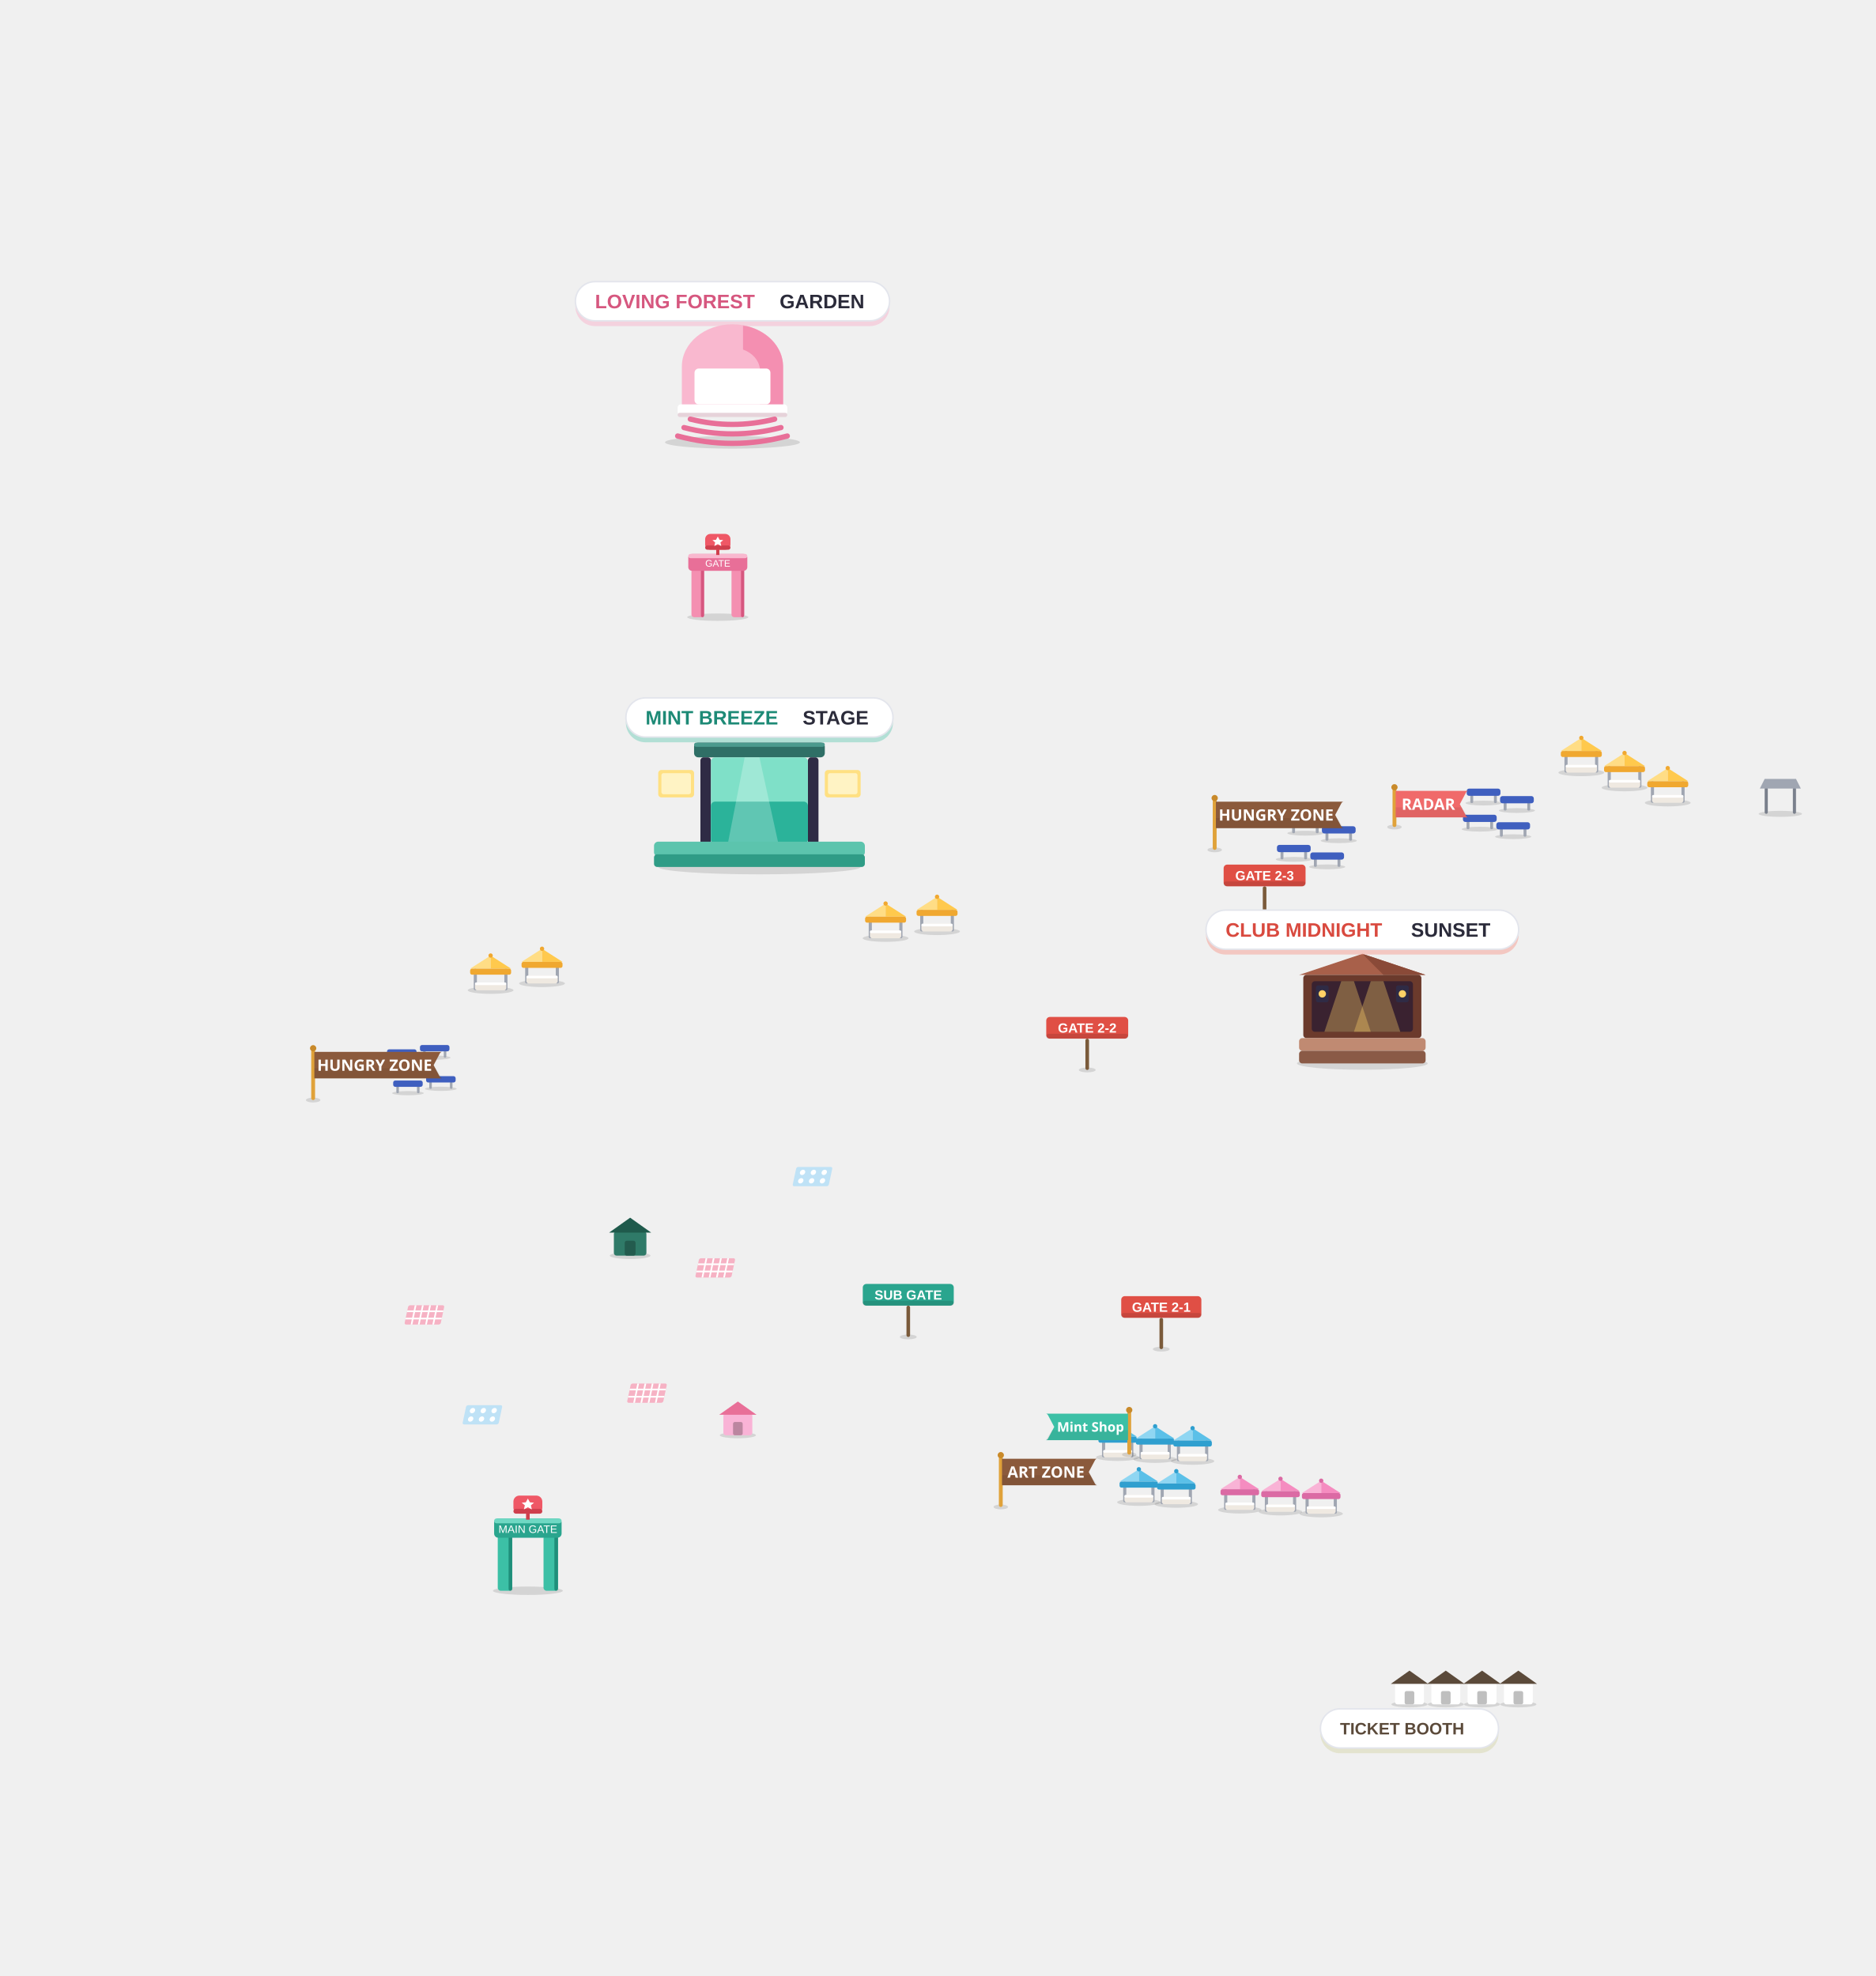
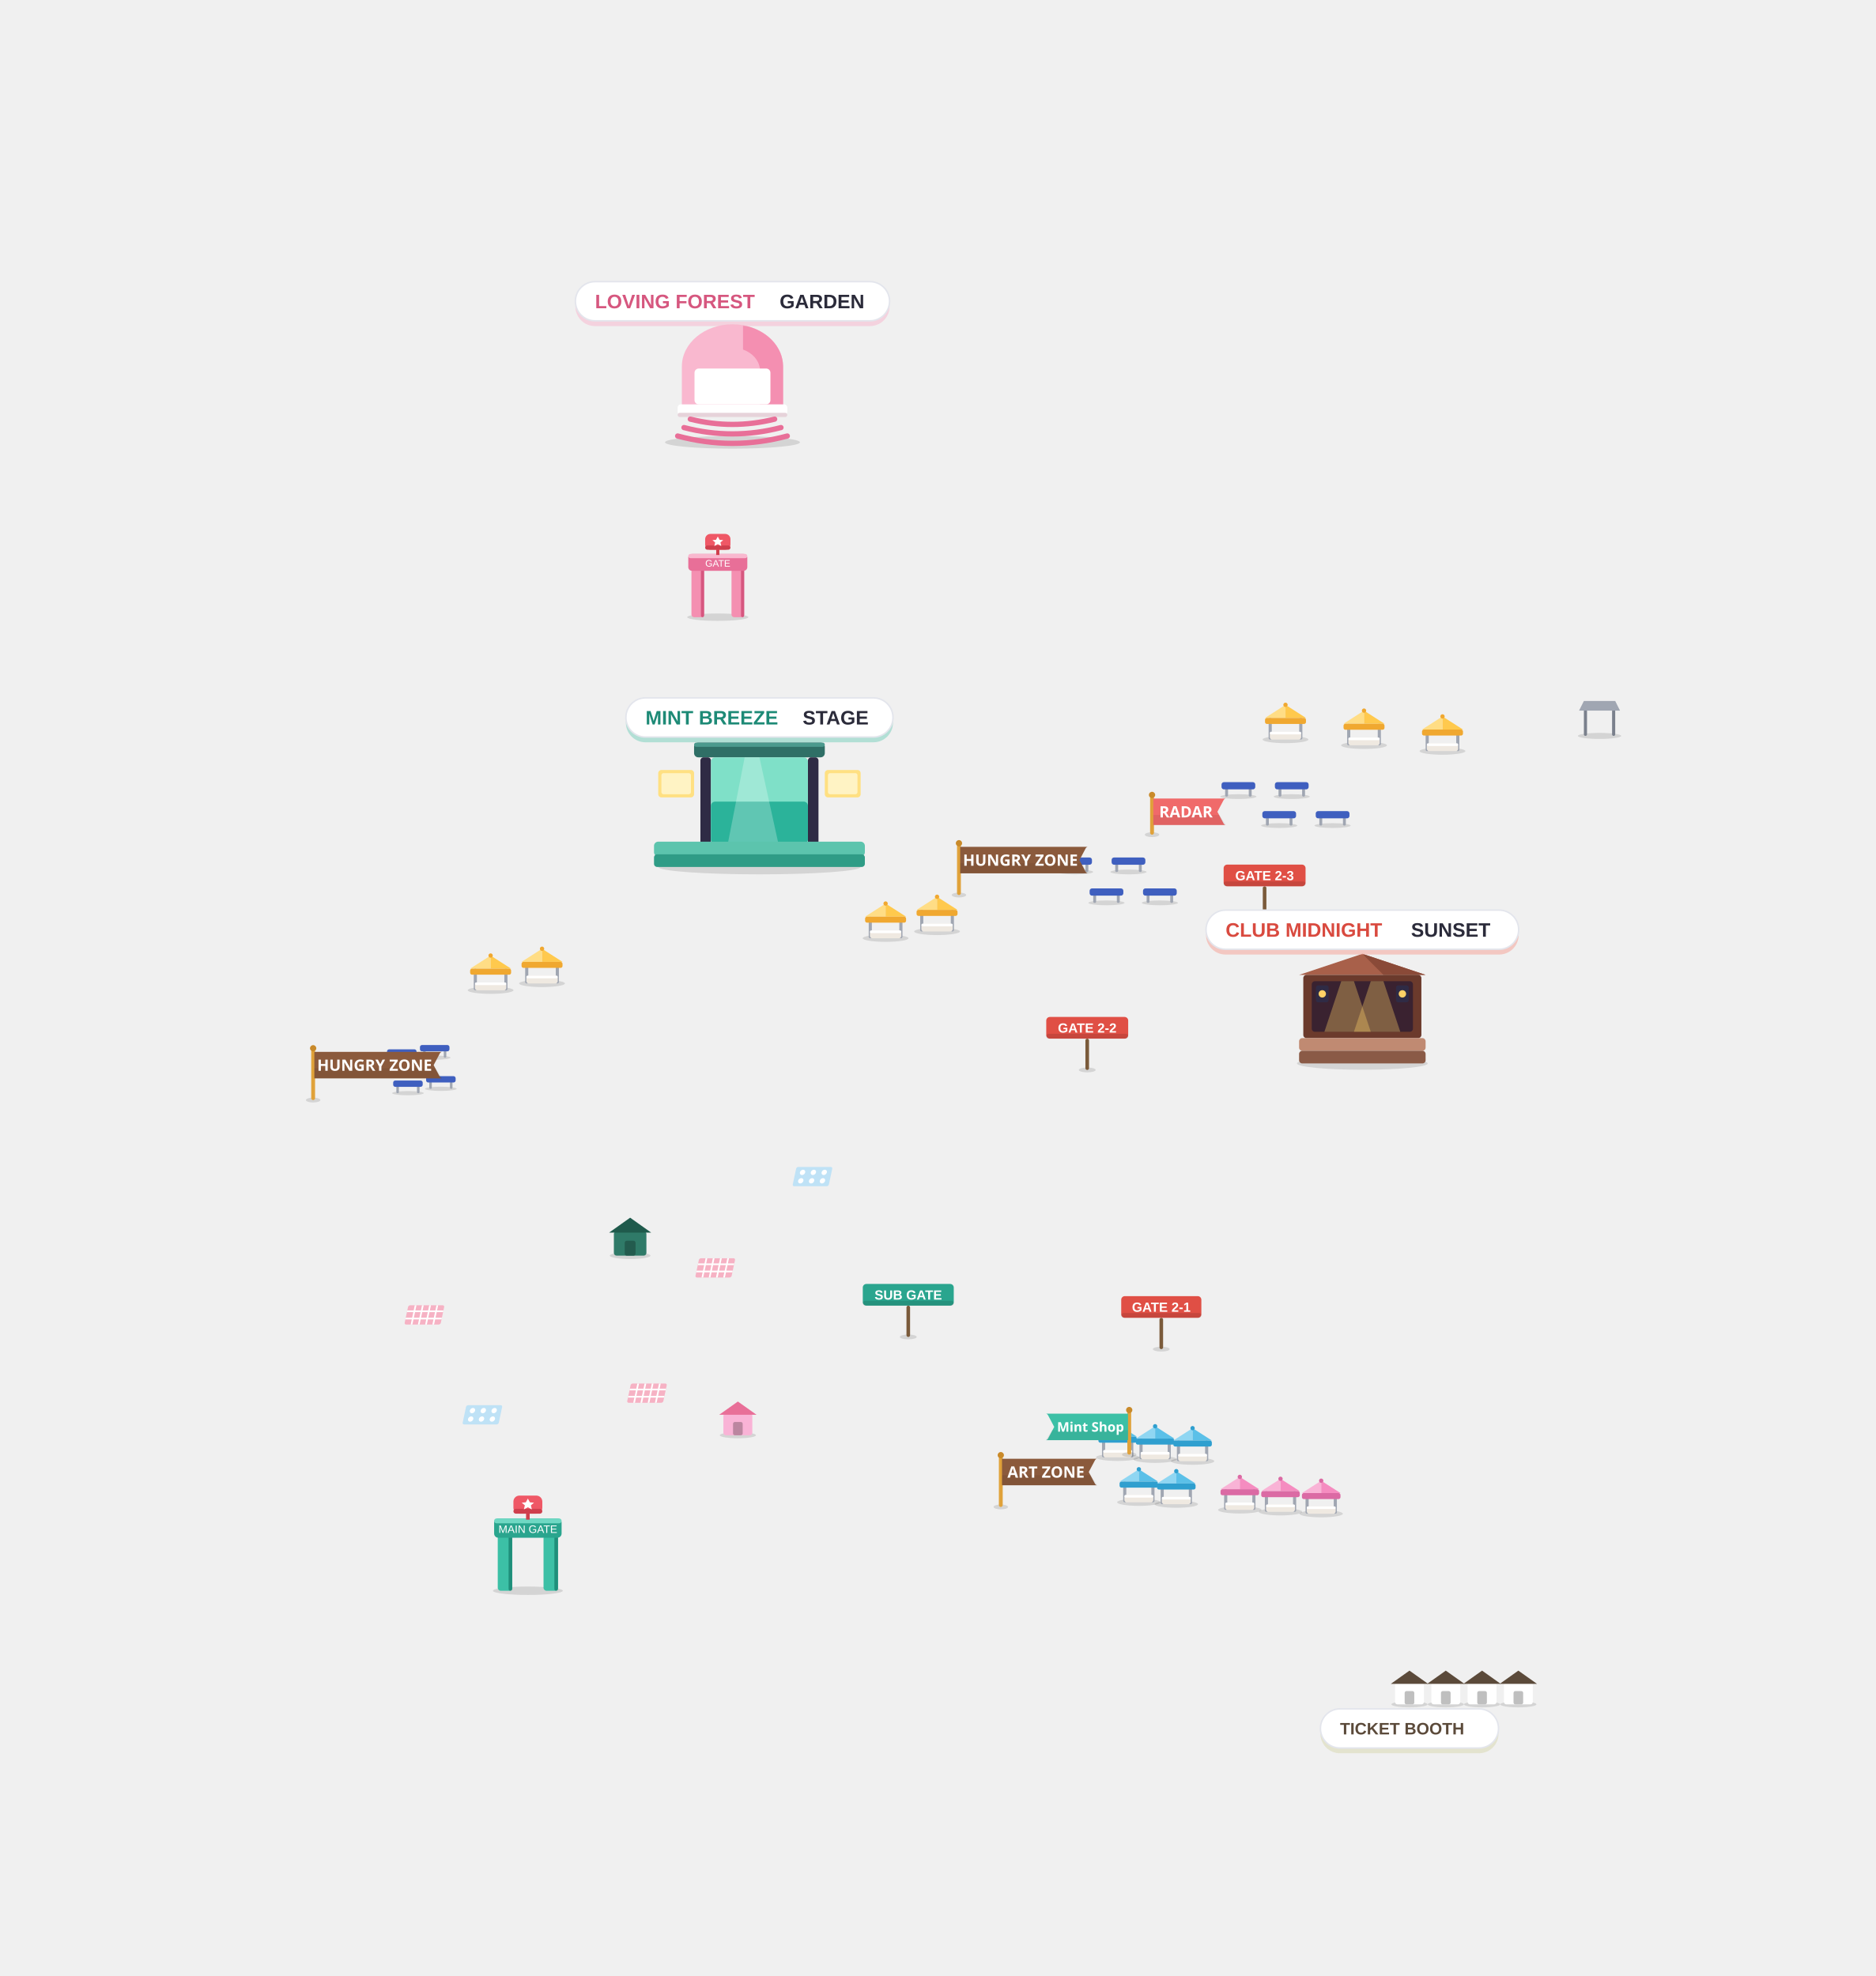
<svg xmlns="http://www.w3.org/2000/svg" width="1680" height="1770" viewBox="0 0 560 590">
  <g id="layer2" data-name="레이어 2 · 운영 표시">
    <g id="l2-blankets" data-name="피크닉 돗자리">
      <g transform="translate(242.55,351.31) scale(0.35968)">
        <g transform="skewX(-12)">
          <rect x="-15" y="-8" width="30" height="16" rx="1.5" fill="#bfe2f6" />
          <circle cx="-9" cy="-3.5" r="2.2" fill="#ffffff" />
          <circle cx="-9" cy="3.5" r="2.2" fill="#ffffff" />
          <circle cx="0" cy="-3.5" r="2.2" fill="#ffffff" />
          <circle cx="0" cy="3.5" r="2.2" fill="#ffffff" />
          <circle cx="9" cy="-3.5" r="2.2" fill="#ffffff" />
          <circle cx="9" cy="3.5" r="2.2" fill="#ffffff" />
        </g>
      </g>
      <g transform="translate(213.52,378.57) scale(0.35968)">
        <g transform="skewX(-12)">
          <rect x="-15" y="-8" width="30" height="16" rx="1.5" fill="#f6b2c4" />
          <path d="M-9,-8V8M-3,-8V8M3,-8V8M9,-8V8M-15,-3H15M-15,3H15" stroke="#ffffff" stroke-width="1.4" />
        </g>
      </g>
      <g transform="translate(126.70,392.61) scale(0.35968)">
        <g transform="skewX(-12)">
          <rect x="-15" y="-8" width="30" height="16" rx="1.5" fill="#f6b2c4" />
          <path d="M-9,-8V8M-3,-8V8M3,-8V8M9,-8V8M-15,-3H15M-15,3H15" stroke="#ffffff" stroke-width="1.4" />
        </g>
      </g>
      <g transform="translate(193.14,415.97) scale(0.35968)">
        <g transform="skewX(-12)">
          <rect x="-15" y="-8" width="30" height="16" rx="1.5" fill="#f6b2c4" />
          <path d="M-9,-8V8M-3,-8V8M3,-8V8M9,-8V8M-15,-3H15M-15,3H15" stroke="#ffffff" stroke-width="1.4" />
        </g>
      </g>
      <g transform="translate(144.01,422.44) scale(0.35968)">
        <g transform="skewX(-12)">
          <rect x="-15" y="-8" width="30" height="16" rx="1.5" fill="#bfe2f6" />
          <circle cx="-9" cy="-3.5" r="2.2" fill="#ffffff" />
          <circle cx="-9" cy="3.5" r="2.2" fill="#ffffff" />
          <circle cx="0" cy="-3.5" r="2.2" fill="#ffffff" />
          <circle cx="0" cy="3.5" r="2.2" fill="#ffffff" />
          <circle cx="9" cy="-3.5" r="2.2" fill="#ffffff" />
          <circle cx="9" cy="3.5" r="2.2" fill="#ffffff" />
        </g>
      </g>
    </g>
    <g id="l2-stages" data-name="무대">
      <g transform="translate(218.66,132.07) scale(0.31472)">
        <ellipse cx="0" cy="0" rx="64" ry="6" fill="#000000" opacity="0.12" />
        <path d="M-48,-30 V-72 A48,40 0 0 1 48,-72 V-30 Z" fill="#f9b8cf" />
        <path d="M10,-111 A48,40 0 0 1 48,-72 V-30 H26 V-70 A26,22 0 0 0 10,-88 Z" fill="#f48fb1" />
        <rect x="-36" y="-70" width="72" height="34" rx="4" fill="#ffffff" />
        <rect x="-52" y="-36" width="104" height="10" rx="3" fill="#ffffff" />
        <rect x="-52" y="-28" width="104" height="4" rx="2" fill="#e6d3da" />
        <path d="M-52,-6 q52,14 104,0" fill="none" stroke="#e86f98" stroke-width="5" stroke-linecap="round" transform="translate(0,0)" />
        <path d="M-46,-6 q46,12 92,0" fill="none" stroke="#e86f98" stroke-width="5" stroke-linecap="round" transform="translate(0,-8)" />
        <path d="M-40,-6 q40,10 80,0" fill="none" stroke="#e86f98" stroke-width="5" stroke-linecap="round" transform="translate(0,-16)" />
      </g>
      <g transform="translate(226.71,258.86) scale(0.31472)">
        <ellipse cx="0" cy="0" rx="96" ry="7" fill="#000000" opacity="0.12" />
        <rect x="-62" y="-118" width="124" height="14" rx="4" fill="#2f6f66" />
        <rect x="-62" y="-118" width="124" height="4" rx="2" fill="#4c9a8e" />
        <rect x="-56" y="-104" width="10" height="84" rx="3" fill="#2f2b45" />
        <rect x="46" y="-104" width="10" height="84" rx="3" fill="#2f2b45" />
        <rect x="-46" y="-104" width="92" height="82" rx="4" fill="#7fe0c8" />
        <rect x="-46" y="-62" width="92" height="40" rx="4" fill="#2bb39a" />
        <path d="M-14,-104 L0,-104 L18,-22 L-30,-22 Z" fill="#ffffff" opacity="0.25" />
        <rect x="-96" y="-92" width="34" height="26" rx="3" fill="#ffe082" />
        <rect x="-93" y="-89" width="28" height="20" rx="2" fill="#fff3c4" />
        <rect x="62" y="-92" width="34" height="26" rx="3" fill="#ffe082" />
        <rect x="65" y="-89" width="28" height="20" rx="2" fill="#fff3c4" />
        <rect x="-100" y="-24" width="200" height="14" rx="4" fill="#5cc4ad" />
        <rect x="-100" y="-12" width="200" height="12" rx="3" fill="#2f9c86" />
      </g>
      <g transform="translate(406.69,317.52) scale(0.31472)">
        <ellipse cx="0" cy="0" rx="62" ry="6" fill="#000000" opacity="0.12" />
        <path d="M-60,-84 L0,-104 L60,-84 Z" fill="#a8604a" />
        <path d="M0,-104 L60,-84 L20,-84 Z" fill="#8a4a38" />
        <rect x="-56" y="-84" width="112" height="60" rx="3" fill="#6b3a2c" />
        <rect x="-48" y="-78" width="96" height="48" rx="3" fill="#3a2230" />
        <path d="M-20,-78 L-8,-78 L8,-30 L-36,-30 Z" fill="#ffd166" opacity="0.35" />
        <path d="M8,-78 L20,-78 L36,-30 L-8,-30 Z" fill="#ffd166" opacity="0.35" />
        <rect x="-44" y="-74" width="12" height="16" rx="2" fill="#2f2b45" />
        <circle cx="-38" cy="-66" r="3.5" fill="#ffd166" />
        <rect x="32" y="-74" width="12" height="16" rx="2" fill="#2f2b45" />
        <circle cx="38" cy="-66" r="3.5" fill="#ffd166" />
        <rect x="-60" y="-24" width="120" height="12" rx="3" fill="#c08a72" />
        <rect x="-60" y="-12" width="120" height="12" rx="3" fill="#8a5a46" />
      </g>
    </g>
    <g id="l2-tents" data-name="텐트·부스">
-       <g data-name="푸드" transform="translate(472.06,230.68) scale(0.35968)">
-         <ellipse cx="0" cy="0" rx="19" ry="3" fill="#000000" opacity="0.12" />
-         <rect x="-14" y="-17.92" width="2.6" height="17.92" rx="1.2" fill="#a0a6b2" />
-         <rect x="11.4" y="-17.92" width="2.6" height="17.92" rx="1.2" fill="#a0a6b2" />
-         <rect x="-13" y="-6.46" width="26" height="6.46" rx="2" fill="#efe9e1" />
-         <rect x="-13" y="-6.46" width="26" height="2.2" rx="1" fill="#ffffff" />
-         <path d="M-17,-17.92 L0,-28.8 L0,-17.92 Z" fill="#ffdd85" />
-         <path d="M0,-28.8 L17,-17.92 L0,-17.92 Z" fill="#ffc94d" />
-         <rect x="-17" y="-17.92" width="34" height="5" rx="1.6" fill="#f0a830" />
-         <circle cx="0" cy="-28.8" r="1.8" fill="#f0a830" />
-       </g>
-       <g data-name="푸드" transform="translate(484.96,235.19) scale(0.35968)">
-         <ellipse cx="0" cy="0" rx="19" ry="3" fill="#000000" opacity="0.12" />
-         <rect x="-14" y="-17.92" width="2.6" height="17.92" rx="1.2" fill="#a0a6b2" />
-         <rect x="11.4" y="-17.92" width="2.6" height="17.92" rx="1.2" fill="#a0a6b2" />
-         <rect x="-13" y="-6.46" width="26" height="6.46" rx="2" fill="#efe9e1" />
-         <rect x="-13" y="-6.46" width="26" height="2.2" rx="1" fill="#ffffff" />
-         <path d="M-17,-17.92 L0,-28.8 L0,-17.92 Z" fill="#ffdd85" />
-         <path d="M0,-28.8 L17,-17.92 L0,-17.92 Z" fill="#ffc94d" />
-         <rect x="-17" y="-17.92" width="34" height="5" rx="1.6" fill="#f0a830" />
-         <circle cx="0" cy="-28.8" r="1.8" fill="#f0a830" />
-       </g>
-       <g data-name="푸드" transform="translate(497.86,239.70) scale(0.35968)">
-         <ellipse cx="0" cy="0" rx="19" ry="3" fill="#000000" opacity="0.12" />
-         <rect x="-14" y="-17.92" width="2.6" height="17.92" rx="1.2" fill="#a0a6b2" />
-         <rect x="11.4" y="-17.92" width="2.6" height="17.92" rx="1.2" fill="#a0a6b2" />
-         <rect x="-13" y="-6.46" width="26" height="6.46" rx="2" fill="#efe9e1" />
-         <rect x="-13" y="-6.46" width="26" height="2.2" rx="1" fill="#ffffff" />
-         <path d="M-17,-17.92 L0,-28.8 L0,-17.92 Z" fill="#ffdd85" />
-         <path d="M0,-28.8 L17,-17.92 L0,-17.92 Z" fill="#ffc94d" />
-         <rect x="-17" y="-17.92" width="34" height="5" rx="1.6" fill="#f0a830" />
-         <circle cx="0" cy="-28.8" r="1.8" fill="#f0a830" />
-       </g>
-       <g data-name="취식" transform="translate(442.88,239.78) scale(0.35968)">
-         <ellipse cx="0" cy="0" rx="15" ry="2" fill="#000000" opacity="0.12" />
-         <rect x="-11" y="-7" width="2.4" height="7" rx="1" fill="#a0a6b2" />
-         <rect x="8.6" y="-7" width="2.4" height="7" rx="1" fill="#a0a6b2" />
-         <rect x="-14" y="-12" width="28" height="6" rx="2" fill="#3f5fbf" />
-       </g>
-       <g data-name="취식" transform="translate(452.84,242.01) scale(0.35968)">
-         <ellipse cx="0" cy="0" rx="15" ry="2" fill="#000000" opacity="0.12" />
-         <rect x="-11" y="-7" width="2.4" height="7" rx="1" fill="#a0a6b2" />
-         <rect x="8.6" y="-7" width="2.4" height="7" rx="1" fill="#a0a6b2" />
-         <rect x="-14" y="-12" width="28" height="6" rx="2" fill="#3f5fbf" />
-       </g>
-       <g data-name="흡연구역" transform="translate(531.47,243.00) scale(0.35968)">
+       <g data-name="흡연구역" transform="translate(477.50,219.73) scale(0.35968)">
        <ellipse cx="0" cy="0" rx="18" ry="2.5" fill="#000000" opacity="0.12" />
        <rect x="-13" y="-22" width="2.6" height="22" rx="1.3" fill="#7a808c" />
        <rect x="10.4" y="-22" width="2.6" height="22" rx="1.3" fill="#7a808c" />
        <path d="M-17,-21 H17 L13,-29 H-13 Z" fill="#a0a6b2" />
      </g>
-       <g data-name="취식" transform="translate(441.76,247.58) scale(0.35968)">
-         <ellipse cx="0" cy="0" rx="15" ry="2" fill="#000000" opacity="0.12" />
-         <rect x="-11" y="-7" width="2.4" height="7" rx="1" fill="#a0a6b2" />
-         <rect x="8.6" y="-7" width="2.4" height="7" rx="1" fill="#a0a6b2" />
-         <rect x="-14" y="-12" width="28" height="6" rx="2" fill="#3f5fbf" />
-       </g>
-       <g data-name="취식" transform="translate(389.69,248.78) scale(0.35968)">
-         <ellipse cx="0" cy="0" rx="15" ry="2" fill="#000000" opacity="0.12" />
-         <rect x="-11" y="-7" width="2.4" height="7" rx="1" fill="#a0a6b2" />
-         <rect x="8.6" y="-7" width="2.4" height="7" rx="1" fill="#a0a6b2" />
-         <rect x="-14" y="-12" width="28" height="6" rx="2" fill="#3f5fbf" />
-       </g>
-       <g data-name="취식" transform="translate(451.72,249.82) scale(0.35968)">
-         <ellipse cx="0" cy="0" rx="15" ry="2" fill="#000000" opacity="0.12" />
-         <rect x="-11" y="-7" width="2.4" height="7" rx="1" fill="#a0a6b2" />
-         <rect x="8.6" y="-7" width="2.4" height="7" rx="1" fill="#a0a6b2" />
-         <rect x="-14" y="-12" width="28" height="6" rx="2" fill="#3f5fbf" />
-       </g>
-       <g data-name="취식" transform="translate(399.65,251.02) scale(0.35968)">
-         <ellipse cx="0" cy="0" rx="15" ry="2" fill="#000000" opacity="0.12" />
-         <rect x="-11" y="-7" width="2.4" height="7" rx="1" fill="#a0a6b2" />
-         <rect x="8.6" y="-7" width="2.4" height="7" rx="1" fill="#a0a6b2" />
-         <rect x="-14" y="-12" width="28" height="6" rx="2" fill="#3f5fbf" />
-       </g>
-       <g data-name="취식" transform="translate(386.23,256.59) scale(0.35968)">
-         <ellipse cx="0" cy="0" rx="15" ry="2" fill="#000000" opacity="0.12" />
-         <rect x="-11" y="-7" width="2.4" height="7" rx="1" fill="#a0a6b2" />
-         <rect x="8.6" y="-7" width="2.4" height="7" rx="1" fill="#a0a6b2" />
-         <rect x="-14" y="-12" width="28" height="6" rx="2" fill="#3f5fbf" />
-       </g>
-       <g data-name="취식" transform="translate(396.19,258.83) scale(0.35968)">
+       <g data-name="푸드" transform="translate(383.75,220.81) scale(0.35968)">
+         <ellipse cx="0" cy="0" rx="19" ry="3" fill="#000000" opacity="0.12" />
+         <rect x="-14" y="-17.92" width="2.6" height="17.92" rx="1.2" fill="#a0a6b2" />
+         <rect x="11.4" y="-17.92" width="2.6" height="17.92" rx="1.2" fill="#a0a6b2" />
+         <rect x="-13" y="-6.46" width="26" height="6.46" rx="2" fill="#efe9e1" />
+         <rect x="-13" y="-6.46" width="26" height="2.2" rx="1" fill="#ffffff" />
+         <path d="M-17,-17.92 L0,-28.8 L0,-17.92 Z" fill="#ffdd85" />
+         <path d="M0,-28.8 L17,-17.92 L0,-17.92 Z" fill="#ffc94d" />
+         <rect x="-17" y="-17.92" width="34" height="5" rx="1.6" fill="#f0a830" />
+         <circle cx="0" cy="-28.8" r="1.8" fill="#f0a830" />
+       </g>
+       <g data-name="푸드" transform="translate(407.19,222.54) scale(0.35968)">
+         <ellipse cx="0" cy="0" rx="19" ry="3" fill="#000000" opacity="0.12" />
+         <rect x="-14" y="-17.92" width="2.6" height="17.92" rx="1.2" fill="#a0a6b2" />
+         <rect x="11.4" y="-17.92" width="2.6" height="17.92" rx="1.2" fill="#a0a6b2" />
+         <rect x="-13" y="-6.46" width="26" height="6.46" rx="2" fill="#efe9e1" />
+         <rect x="-13" y="-6.46" width="26" height="2.2" rx="1" fill="#ffffff" />
+         <path d="M-17,-17.92 L0,-28.8 L0,-17.92 Z" fill="#ffdd85" />
+         <path d="M0,-28.8 L17,-17.92 L0,-17.92 Z" fill="#ffc94d" />
+         <rect x="-17" y="-17.92" width="34" height="5" rx="1.6" fill="#f0a830" />
+         <circle cx="0" cy="-28.8" r="1.8" fill="#f0a830" />
+       </g>
+       <g data-name="푸드" transform="translate(430.62,224.27) scale(0.35968)">
+         <ellipse cx="0" cy="0" rx="19" ry="3" fill="#000000" opacity="0.12" />
+         <rect x="-14" y="-17.92" width="2.6" height="17.92" rx="1.2" fill="#a0a6b2" />
+         <rect x="11.4" y="-17.92" width="2.6" height="17.92" rx="1.2" fill="#a0a6b2" />
+         <rect x="-13" y="-6.46" width="26" height="6.46" rx="2" fill="#efe9e1" />
+         <rect x="-13" y="-6.46" width="26" height="2.2" rx="1" fill="#ffffff" />
+         <path d="M-17,-17.92 L0,-28.8 L0,-17.92 Z" fill="#ffdd85" />
+         <path d="M0,-28.8 L17,-17.92 L0,-17.92 Z" fill="#ffc94d" />
+         <rect x="-17" y="-17.92" width="34" height="5" rx="1.6" fill="#f0a830" />
+         <circle cx="0" cy="-28.8" r="1.8" fill="#f0a830" />
+       </g>
+       <g data-name="취식" transform="translate(369.69,237.85) scale(0.35968)">
+         <ellipse cx="0" cy="0" rx="15" ry="2" fill="#000000" opacity="0.12" />
+         <rect x="-11" y="-7" width="2.4" height="7" rx="1" fill="#a0a6b2" />
+         <rect x="8.6" y="-7" width="2.4" height="7" rx="1" fill="#a0a6b2" />
+         <rect x="-14" y="-12" width="28" height="6" rx="2" fill="#3f5fbf" />
+       </g>
+       <g data-name="취식" transform="translate(385.62,237.85) scale(0.35968)">
+         <ellipse cx="0" cy="0" rx="15" ry="2" fill="#000000" opacity="0.12" />
+         <rect x="-11" y="-7" width="2.4" height="7" rx="1" fill="#a0a6b2" />
+         <rect x="8.6" y="-7" width="2.4" height="7" rx="1" fill="#a0a6b2" />
+         <rect x="-14" y="-12" width="28" height="6" rx="2" fill="#3f5fbf" />
+       </g>
+       <g data-name="취식" transform="translate(381.87,246.50) scale(0.35968)">
+         <ellipse cx="0" cy="0" rx="15" ry="2" fill="#000000" opacity="0.12" />
+         <rect x="-11" y="-7" width="2.4" height="7" rx="1" fill="#a0a6b2" />
+         <rect x="8.6" y="-7" width="2.4" height="7" rx="1" fill="#a0a6b2" />
+         <rect x="-14" y="-12" width="28" height="6" rx="2" fill="#3f5fbf" />
+       </g>
+       <g data-name="취식" transform="translate(397.81,246.50) scale(0.35968)">
+         <ellipse cx="0" cy="0" rx="15" ry="2" fill="#000000" opacity="0.12" />
+         <rect x="-11" y="-7" width="2.4" height="7" rx="1" fill="#a0a6b2" />
+         <rect x="8.6" y="-7" width="2.4" height="7" rx="1" fill="#a0a6b2" />
+         <rect x="-14" y="-12" width="28" height="6" rx="2" fill="#3f5fbf" />
+       </g>
+       <g data-name="취식" transform="translate(320.94,260.35) scale(0.35968)">
+         <ellipse cx="0" cy="0" rx="15" ry="2" fill="#000000" opacity="0.12" />
+         <rect x="-11" y="-7" width="2.4" height="7" rx="1" fill="#a0a6b2" />
+         <rect x="8.6" y="-7" width="2.4" height="7" rx="1" fill="#a0a6b2" />
+         <rect x="-14" y="-12" width="28" height="6" rx="2" fill="#3f5fbf" />
+       </g>
+       <g data-name="취식" transform="translate(336.88,260.35) scale(0.35968)">
+         <ellipse cx="0" cy="0" rx="15" ry="2" fill="#000000" opacity="0.12" />
+         <rect x="-11" y="-7" width="2.4" height="7" rx="1" fill="#a0a6b2" />
+         <rect x="8.6" y="-7" width="2.4" height="7" rx="1" fill="#a0a6b2" />
+         <rect x="-14" y="-12" width="28" height="6" rx="2" fill="#3f5fbf" />
+       </g>
+       <g data-name="취식" transform="translate(330.31,269.58) scale(0.35968)">
+         <ellipse cx="0" cy="0" rx="15" ry="2" fill="#000000" opacity="0.12" />
+         <rect x="-11" y="-7" width="2.4" height="7" rx="1" fill="#a0a6b2" />
+         <rect x="8.6" y="-7" width="2.4" height="7" rx="1" fill="#a0a6b2" />
+         <rect x="-14" y="-12" width="28" height="6" rx="2" fill="#3f5fbf" />
+       </g>
+       <g data-name="취식" transform="translate(346.25,269.58) scale(0.35968)">
        <ellipse cx="0" cy="0" rx="15" ry="2" fill="#000000" opacity="0.12" />
        <rect x="-11" y="-7" width="2.4" height="7" rx="1" fill="#a0a6b2" />
        <rect x="8.6" y="-7" width="2.4" height="7" rx="1" fill="#a0a6b2" />
        <rect x="-14" y="-12" width="28" height="6" rx="2" fill="#3f5fbf" />
      </g>
      <g data-name="스폰서" transform="translate(279.73,278.12) scale(0.35968)">
        <ellipse cx="0" cy="0" rx="19" ry="3" fill="#000000" opacity="0.12" />
        <rect x="-14" y="-17.92" width="2.6" height="17.92" rx="1.2" fill="#a0a6b2" />
        <rect x="11.4" y="-17.92" width="2.6" height="17.92" rx="1.2" fill="#a0a6b2" />
        <rect x="-13" y="-6.46" width="26" height="6.46" rx="2" fill="#efe9e1" />
        <rect x="-13" y="-6.46" width="26" height="2.2" rx="1" fill="#ffffff" />
        <path d="M-17,-17.92 L0,-28.8 L0,-17.92 Z" fill="#ffdd85" />
        <path d="M0,-28.8 L17,-17.92 L0,-17.92 Z" fill="#ffc94d" />
        <rect x="-17" y="-17.92" width="34" height="5" rx="1.6" fill="#f0a830" />
        <circle cx="0" cy="-28.8" r="1.8" fill="#f0a830" />
      </g>
      <g data-name="스폰서" transform="translate(264.37,280.14) scale(0.35968)">
        <ellipse cx="0" cy="0" rx="19" ry="3" fill="#000000" opacity="0.12" />
        <rect x="-14" y="-17.92" width="2.6" height="17.92" rx="1.2" fill="#a0a6b2" />
        <rect x="11.4" y="-17.92" width="2.6" height="17.92" rx="1.2" fill="#a0a6b2" />
        <rect x="-13" y="-6.46" width="26" height="6.46" rx="2" fill="#efe9e1" />
        <rect x="-13" y="-6.46" width="26" height="2.2" rx="1" fill="#ffffff" />
        <path d="M-17,-17.92 L0,-28.8 L0,-17.92 Z" fill="#ffdd85" />
        <path d="M0,-28.8 L17,-17.92 L0,-17.92 Z" fill="#ffc94d" />
        <rect x="-17" y="-17.92" width="34" height="5" rx="1.6" fill="#f0a830" />
        <circle cx="0" cy="-28.8" r="1.8" fill="#f0a830" />
      </g>
      <g data-name="F&amp;B" transform="translate(161.81,293.64) scale(0.35968)">
        <ellipse cx="0" cy="0" rx="19" ry="3" fill="#000000" opacity="0.12" />
        <rect x="-14" y="-17.92" width="2.6" height="17.92" rx="1.2" fill="#a0a6b2" />
        <rect x="11.4" y="-17.92" width="2.6" height="17.92" rx="1.2" fill="#a0a6b2" />
        <rect x="-13" y="-6.46" width="26" height="6.46" rx="2" fill="#efe9e1" />
        <rect x="-13" y="-6.46" width="26" height="2.2" rx="1" fill="#ffffff" />
        <path d="M-17,-17.92 L0,-28.8 L0,-17.92 Z" fill="#ffdd85" />
        <path d="M0,-28.8 L17,-17.92 L0,-17.92 Z" fill="#ffc94d" />
        <rect x="-17" y="-17.92" width="34" height="5" rx="1.6" fill="#f0a830" />
        <circle cx="0" cy="-28.8" r="1.8" fill="#f0a830" />
      </g>
      <g data-name="F&amp;B" transform="translate(146.46,295.67) scale(0.35968)">
        <ellipse cx="0" cy="0" rx="19" ry="3" fill="#000000" opacity="0.12" />
        <rect x="-14" y="-17.92" width="2.6" height="17.92" rx="1.2" fill="#a0a6b2" />
        <rect x="11.4" y="-17.92" width="2.6" height="17.92" rx="1.2" fill="#a0a6b2" />
        <rect x="-13" y="-6.46" width="26" height="6.46" rx="2" fill="#efe9e1" />
        <rect x="-13" y="-6.46" width="26" height="2.2" rx="1" fill="#ffffff" />
        <path d="M-17,-17.92 L0,-28.8 L0,-17.92 Z" fill="#ffdd85" />
        <path d="M0,-28.8 L17,-17.92 L0,-17.92 Z" fill="#ffc94d" />
        <rect x="-17" y="-17.92" width="34" height="5" rx="1.6" fill="#f0a830" />
        <circle cx="0" cy="-28.8" r="1.8" fill="#f0a830" />
      </g>
      <g data-name="취식" transform="translate(129.77,315.80) scale(0.31472)">
        <ellipse cx="0" cy="0" rx="15" ry="2" fill="#000000" opacity="0.12" />
        <rect x="-11" y="-7" width="2.4" height="7" rx="1" fill="#a0a6b2" />
        <rect x="8.6" y="-7" width="2.4" height="7" rx="1" fill="#a0a6b2" />
        <rect x="-14" y="-12" width="28" height="6" rx="2" fill="#3f5fbf" />
      </g>
      <g data-name="취식" transform="translate(119.94,317.09) scale(0.31472)">
        <ellipse cx="0" cy="0" rx="15" ry="2" fill="#000000" opacity="0.12" />
        <rect x="-11" y="-7" width="2.4" height="7" rx="1" fill="#a0a6b2" />
        <rect x="8.6" y="-7" width="2.4" height="7" rx="1" fill="#a0a6b2" />
        <rect x="-14" y="-12" width="28" height="6" rx="2" fill="#3f5fbf" />
      </g>
      <g data-name="취식" transform="translate(131.61,325.10) scale(0.31472)">
        <ellipse cx="0" cy="0" rx="15" ry="2" fill="#000000" opacity="0.12" />
        <rect x="-11" y="-7" width="2.4" height="7" rx="1" fill="#a0a6b2" />
        <rect x="8.6" y="-7" width="2.4" height="7" rx="1" fill="#a0a6b2" />
        <rect x="-14" y="-12" width="28" height="6" rx="2" fill="#3f5fbf" />
      </g>
      <g data-name="취식" transform="translate(121.78,326.40) scale(0.31472)">
        <ellipse cx="0" cy="0" rx="15" ry="2" fill="#000000" opacity="0.12" />
        <rect x="-11" y="-7" width="2.4" height="7" rx="1" fill="#a0a6b2" />
        <rect x="8.6" y="-7" width="2.4" height="7" rx="1" fill="#a0a6b2" />
        <rect x="-14" y="-12" width="28" height="6" rx="2" fill="#3f5fbf" />
      </g>
      <g data-name="포토 부스" transform="translate(188.11,374.91) scale(0.40464)">
        <ellipse cx="0" cy="0" rx="15" ry="2.5" fill="#000000" opacity="0.12" />
        <rect x="-12" y="-18" width="24" height="18" rx="2" fill="#2f7a68" />
        <rect x="-4" y="-11" width="8" height="11" rx="1.5" fill="#235b4e" />
        <path d="M-15.5,-17 L0,-28 L15.5,-17 Z" fill="#1f5a4c" />
      </g>
      <g data-name="의료부스" transform="translate(220.27,428.54) scale(0.35968)">
        <ellipse cx="0" cy="0" rx="15" ry="2.5" fill="#000000" opacity="0.12" />
        <rect x="-12" y="-18" width="24" height="18" rx="2" fill="#f9b3d6" />
        <rect x="-4" y="-11" width="8" height="11" rx="1.5" fill="#bb86a0" />
        <path d="M-15.5,-17 L0,-28 L15.5,-17 Z" fill="#e86f98" />
      </g>
      <g data-name="민트샵" transform="translate(333.65,435.14) scale(0.35968)">
        <ellipse cx="0" cy="0" rx="18" ry="3" fill="#000000" opacity="0.12" />
        <rect x="-13" y="-17.16" width="2.6" height="17.16" rx="1.2" fill="#a0a6b2" />
        <rect x="10.4" y="-17.16" width="2.6" height="17.16" rx="1.2" fill="#a0a6b2" />
        <rect x="-12" y="-6.08" width="24" height="6.08" rx="2" fill="#efe9e1" />
        <rect x="-12" y="-6.08" width="24" height="2.2" rx="1" fill="#ffffff" />
        <path d="M-16,-17.16 L0,-27.4 L0,-17.16 Z" fill="#8fd6f2" />
        <path d="M0,-27.4 L16,-17.16 L0,-17.16 Z" fill="#5bc0e8" />
        <rect x="-16" y="-17.16" width="32" height="5" rx="1.6" fill="#2f9fcf" />
        <circle cx="0" cy="-27.4" r="1.8" fill="#2f9fcf" />
      </g>
      <g data-name="민트샵" transform="translate(344.83,435.71) scale(0.35968)">
        <ellipse cx="0" cy="0" rx="18" ry="3" fill="#000000" opacity="0.12" />
        <rect x="-13" y="-17.16" width="2.6" height="17.16" rx="1.2" fill="#a0a6b2" />
        <rect x="10.4" y="-17.16" width="2.6" height="17.16" rx="1.2" fill="#a0a6b2" />
        <rect x="-12" y="-6.08" width="24" height="6.08" rx="2" fill="#efe9e1" />
        <rect x="-12" y="-6.08" width="24" height="2.2" rx="1" fill="#ffffff" />
        <path d="M-16,-17.16 L0,-27.4 L0,-17.16 Z" fill="#8fd6f2" />
        <path d="M0,-27.4 L16,-17.16 L0,-17.16 Z" fill="#5bc0e8" />
        <rect x="-16" y="-17.16" width="32" height="5" rx="1.6" fill="#2f9fcf" />
        <circle cx="0" cy="-27.4" r="1.8" fill="#2f9fcf" />
      </g>
      <g data-name="민트샵" transform="translate(356.01,436.28) scale(0.35968)">
        <ellipse cx="0" cy="0" rx="18" ry="3" fill="#000000" opacity="0.12" />
        <rect x="-13" y="-17.16" width="2.6" height="17.16" rx="1.2" fill="#a0a6b2" />
        <rect x="10.4" y="-17.16" width="2.6" height="17.16" rx="1.2" fill="#a0a6b2" />
        <rect x="-12" y="-6.08" width="24" height="6.08" rx="2" fill="#efe9e1" />
        <rect x="-12" y="-6.08" width="24" height="2.2" rx="1" fill="#ffffff" />
        <path d="M-16,-17.16 L0,-27.4 L0,-17.16 Z" fill="#8fd6f2" />
        <path d="M0,-27.4 L16,-17.16 L0,-17.16 Z" fill="#5bc0e8" />
        <rect x="-16" y="-17.16" width="32" height="5" rx="1.6" fill="#2f9fcf" />
        <circle cx="0" cy="-27.4" r="1.8" fill="#2f9fcf" />
      </g>
      <g data-name="인포" transform="translate(339.97,448.55) scale(0.35968)">
        <ellipse cx="0" cy="0" rx="18" ry="3" fill="#000000" opacity="0.12" />
        <rect x="-13" y="-17.16" width="2.6" height="17.16" rx="1.2" fill="#a0a6b2" />
        <rect x="10.4" y="-17.16" width="2.6" height="17.16" rx="1.2" fill="#a0a6b2" />
        <rect x="-12" y="-6.08" width="24" height="6.08" rx="2" fill="#efe9e1" />
        <rect x="-12" y="-6.08" width="24" height="2.2" rx="1" fill="#ffffff" />
        <path d="M-16,-17.16 L0,-27.4 L0,-17.16 Z" fill="#8fd6f2" />
        <path d="M0,-27.4 L16,-17.16 L0,-17.16 Z" fill="#5bc0e8" />
        <rect x="-16" y="-17.16" width="32" height="5" rx="1.6" fill="#2f9fcf" />
        <circle cx="0" cy="-27.4" r="1.8" fill="#2f9fcf" />
      </g>
      <g data-name="인포" transform="translate(351.15,449.12) scale(0.35968)">
        <ellipse cx="0" cy="0" rx="18" ry="3" fill="#000000" opacity="0.12" />
        <rect x="-13" y="-17.16" width="2.6" height="17.16" rx="1.2" fill="#a0a6b2" />
        <rect x="10.4" y="-17.16" width="2.6" height="17.16" rx="1.2" fill="#a0a6b2" />
        <rect x="-12" y="-6.08" width="24" height="6.08" rx="2" fill="#efe9e1" />
        <rect x="-12" y="-6.08" width="24" height="2.2" rx="1" fill="#ffffff" />
        <path d="M-16,-17.16 L0,-27.4 L0,-17.16 Z" fill="#8fd6f2" />
        <path d="M0,-27.4 L16,-17.16 L0,-17.16 Z" fill="#5bc0e8" />
        <rect x="-16" y="-17.16" width="32" height="5" rx="1.6" fill="#2f9fcf" />
        <circle cx="0" cy="-27.4" r="1.8" fill="#2f9fcf" />
      </g>
      <g data-name="Artist &amp; Label · Vinyl" transform="translate(370.11,450.83) scale(0.35968)">
        <ellipse cx="0" cy="0" rx="18" ry="3" fill="#000000" opacity="0.12" />
        <rect x="-13" y="-17.16" width="2.6" height="17.16" rx="1.2" fill="#a0a6b2" />
        <rect x="10.4" y="-17.16" width="2.6" height="17.16" rx="1.2" fill="#a0a6b2" />
        <rect x="-12" y="-6.08" width="24" height="6.08" rx="2" fill="#efe9e1" />
        <rect x="-12" y="-6.08" width="24" height="2.2" rx="1" fill="#ffffff" />
        <path d="M-16,-17.16 L0,-27.4 L0,-17.16 Z" fill="#f9b3d6" />
        <path d="M0,-27.4 L16,-17.16 L0,-17.16 Z" fill="#f58cc0" />
        <rect x="-16" y="-17.16" width="32" height="5" rx="1.6" fill="#db6aa4" />
        <circle cx="0" cy="-27.4" r="1.8" fill="#db6aa4" />
      </g>
      <g data-name="Artist &amp; Label · Vinyl" transform="translate(382.26,451.40) scale(0.35968)">
        <ellipse cx="0" cy="0" rx="18" ry="3" fill="#000000" opacity="0.12" />
        <rect x="-13" y="-17.16" width="2.6" height="17.16" rx="1.2" fill="#a0a6b2" />
        <rect x="10.4" y="-17.16" width="2.6" height="17.16" rx="1.2" fill="#a0a6b2" />
        <rect x="-12" y="-6.08" width="24" height="6.08" rx="2" fill="#efe9e1" />
        <rect x="-12" y="-6.08" width="24" height="2.2" rx="1" fill="#ffffff" />
        <path d="M-16,-17.16 L0,-27.4 L0,-17.16 Z" fill="#f9b3d6" />
        <path d="M0,-27.4 L16,-17.16 L0,-17.16 Z" fill="#f58cc0" />
        <rect x="-16" y="-17.16" width="32" height="5" rx="1.6" fill="#db6aa4" />
        <circle cx="0" cy="-27.4" r="1.8" fill="#db6aa4" />
      </g>
      <g data-name="Artist &amp; Label · Vinyl" transform="translate(394.41,451.97) scale(0.35968)">
        <ellipse cx="0" cy="0" rx="18" ry="3" fill="#000000" opacity="0.12" />
        <rect x="-13" y="-17.16" width="2.6" height="17.16" rx="1.2" fill="#a0a6b2" />
        <rect x="10.4" y="-17.16" width="2.6" height="17.16" rx="1.2" fill="#a0a6b2" />
        <rect x="-12" y="-6.08" width="24" height="6.08" rx="2" fill="#efe9e1" />
        <rect x="-12" y="-6.08" width="24" height="2.2" rx="1" fill="#ffffff" />
        <path d="M-16,-17.16 L0,-27.4 L0,-17.16 Z" fill="#f9b3d6" />
        <path d="M0,-27.4 L16,-17.16 L0,-17.16 Z" fill="#f58cc0" />
        <rect x="-16" y="-17.16" width="32" height="5" rx="1.6" fill="#db6aa4" />
        <circle cx="0" cy="-27.4" r="1.8" fill="#db6aa4" />
      </g>
      <g data-name="티켓 부스" transform="translate(420.76,508.89) scale(0.35968)">
        <ellipse cx="0" cy="0" rx="15" ry="2.5" fill="#000000" opacity="0.12" />
        <rect x="-12" y="-18" width="24" height="18" rx="2" fill="#ffffff" />
        <rect x="-4" y="-11" width="8" height="11" rx="1.5" fill="#bfbfbf" />
        <path d="M-15.5,-17 L0,-28 L15.5,-17 Z" fill="#5b4a3a" />
      </g>
      <g data-name="티켓 부스" transform="translate(431.60,508.89) scale(0.35968)">
        <ellipse cx="0" cy="0" rx="15" ry="2.5" fill="#000000" opacity="0.12" />
        <rect x="-12" y="-18" width="24" height="18" rx="2" fill="#ffffff" />
        <rect x="-4" y="-11" width="8" height="11" rx="1.5" fill="#bfbfbf" />
        <path d="M-15.5,-17 L0,-28 L15.5,-17 Z" fill="#5b4a3a" />
      </g>
      <g data-name="티켓 부스" transform="translate(442.43,508.89) scale(0.35968)">
        <ellipse cx="0" cy="0" rx="15" ry="2.5" fill="#000000" opacity="0.12" />
        <rect x="-12" y="-18" width="24" height="18" rx="2" fill="#ffffff" />
        <rect x="-4" y="-11" width="8" height="11" rx="1.5" fill="#bfbfbf" />
        <path d="M-15.5,-17 L0,-28 L15.5,-17 Z" fill="#5b4a3a" />
      </g>
      <g data-name="티켓 부스" transform="translate(453.26,508.89) scale(0.35968)">
        <ellipse cx="0" cy="0" rx="15" ry="2.5" fill="#000000" opacity="0.12" />
        <rect x="-12" y="-18" width="24" height="18" rx="2" fill="#ffffff" />
        <rect x="-4" y="-11" width="8" height="11" rx="1.5" fill="#bfbfbf" />
        <path d="M-15.5,-17 L0,-28 L15.5,-17 Z" fill="#5b4a3a" />
      </g>
    </g>
    <g id="l2-gates" data-name="게이트">
      <g transform="translate(214.28,184.28) scale(0.31472)">
        <ellipse cx="0" cy="0" rx="29" ry="3.5" fill="#000000" opacity="0.12" />
        <rect x="-25" y="-46" width="12" height="46" rx="2.5" fill="#f48fb1" />
        <rect x="-16" y="-46" width="3" height="46" rx="1.5" fill="#d6577f" />
        <rect x="13" y="-46" width="12" height="46" rx="2.5" fill="#f48fb1" />
        <rect x="22" y="-46" width="3" height="46" rx="1.5" fill="#d6577f" />
        <rect x="-28" y="-60" width="56" height="16" rx="3.5" fill="#e86f98" />
        <rect x="-28" y="-60" width="56" height="4" rx="2" fill="#f9b8cf" />
        <text x="0" y="-48" text-anchor="middle" font-family="Arial Black, Arial, sans-serif" font-size="9" fill="#ffffff">GATE</text>
        <rect x="-1.5" y="-66" width="3" height="7" fill="#cf3f4d" />
        <rect x="-12" y="-79" width="24" height="15" rx="5" fill="#ef5866" />
        <rect x="-12" y="-68" width="24" height="4" rx="2" fill="#cf3f4d" />
        <path d="M0,-76.5 L1.7,-73.4 L5.1,-73.1 L2.5,-70.9 L3.3,-67.5 L0,-69.3 L-3.3,-67.5 L-2.5,-70.9 L-5.1,-73.1 L-1.7,-73.4 Z" fill="#ffffff" />
      </g>
      <g transform="translate(377.51,273.98) scale(0.35968)">
        <ellipse cx="0" cy="0" rx="7" ry="2" fill="#000000" opacity="0.12" />
        <rect x="-1.5" y="-26" width="3" height="26" rx="1.5" fill="#7a5a3a" />
        <rect x="-34" y="-44" width="68" height="18" rx="3" fill="#e04f45" />
        <rect x="-34" y="-30" width="68" height="4" rx="2" fill="#000000" opacity="0.12" />
        <text x="0" y="-31.04" text-anchor="middle" font-family="Arial Black, Arial, sans-serif" font-weight="900" font-size="11" fill="#ffffff">GATE 2-3</text>
      </g>
      <g transform="translate(324.56,319.47) scale(0.35968)">
        <ellipse cx="0" cy="0" rx="7" ry="2" fill="#000000" opacity="0.12" />
        <rect x="-1.5" y="-26" width="3" height="26" rx="1.5" fill="#7a5a3a" />
        <rect x="-34" y="-44" width="68" height="18" rx="3" fill="#e04f45" />
        <rect x="-34" y="-30" width="68" height="4" rx="2" fill="#000000" opacity="0.12" />
        <text x="0" y="-31.04" text-anchor="middle" font-family="Arial Black, Arial, sans-serif" font-weight="900" font-size="11" fill="#ffffff">GATE 2-2</text>
      </g>
      <g transform="translate(271.14,399.19) scale(0.35968)">
        <ellipse cx="0" cy="0" rx="7" ry="2" fill="#000000" opacity="0.12" />
        <rect x="-1.5" y="-26" width="3" height="26" rx="1.5" fill="#7a5a3a" />
        <rect x="-37.75" y="-44" width="75.5" height="18" rx="3" fill="#2aa58e" />
        <rect x="-37.75" y="-30" width="75.5" height="4" rx="2" fill="#000000" opacity="0.12" />
        <text x="0" y="-31.04" text-anchor="middle" font-family="Arial Black, Arial, sans-serif" font-weight="900" font-size="11" fill="#ffffff">SUB GATE</text>
      </g>
      <g transform="translate(346.67,402.83) scale(0.35968)">
        <ellipse cx="0" cy="0" rx="7" ry="2" fill="#000000" opacity="0.12" />
        <rect x="-1.5" y="-26" width="3" height="26" rx="1.5" fill="#7a5a3a" />
        <rect x="-33.25" y="-44" width="66.5" height="18" rx="3" fill="#e04f45" />
        <rect x="-33.25" y="-30" width="66.5" height="4" rx="2" fill="#000000" opacity="0.12" />
        <text x="0" y="-31.04" text-anchor="middle" font-family="Arial Black, Arial, sans-serif" font-weight="900" font-size="11" fill="#ffffff">GATE 2-1</text>
      </g>
      <g transform="translate(157.58,474.97) scale(0.35968)">
        <ellipse cx="0" cy="0" rx="29" ry="3.5" fill="#000000" opacity="0.12" />
        <rect x="-25" y="-46" width="12" height="46" rx="2.5" fill="#3cc0a6" />
        <rect x="-16" y="-46" width="3" height="46" rx="1.5" fill="#1f8f7b" />
        <rect x="13" y="-46" width="12" height="46" rx="2.5" fill="#3cc0a6" />
        <rect x="22" y="-46" width="3" height="46" rx="1.5" fill="#1f8f7b" />
        <rect x="-28" y="-60" width="56" height="16" rx="3.5" fill="#2aa58e" />
        <rect x="-28" y="-60" width="56" height="4" rx="2" fill="#6fd8c3" />
        <text x="0" y="-48" text-anchor="middle" font-family="Arial Black, Arial, sans-serif" font-size="9" fill="#ffffff">MAIN GATE</text>
        <rect x="-1.5" y="-66" width="3" height="7" fill="#cf3f4d" />
        <rect x="-12" y="-79" width="24" height="15" rx="5" fill="#ef5866" />
        <rect x="-12" y="-68" width="24" height="4" rx="2" fill="#cf3f4d" />
        <path d="M0,-76.5 L1.7,-73.4 L5.1,-73.1 L2.5,-70.9 L3.3,-67.5 L0,-69.3 L-3.3,-67.5 L-2.5,-70.9 L-5.1,-73.1 L-1.7,-73.4 Z" fill="#ffffff" />
      </g>
    </g>
    <g id="l2-flags" data-name="구역 표지">
-       <g data-name="RADAR" transform="translate(416.28,246.94) scale(0.35968)">
+       <g data-name="RADAR" transform="translate(343.91,249.22) scale(0.35968)">
        <ellipse cx="0" cy="0" rx="6" ry="2" fill="#000000" opacity="0.12" />
        <rect x="-1.6" y="-32" width="3.2" height="32" rx="1.6" fill="#e0a23a" />
        <circle cx="0" cy="-33" r="2.6" fill="#c98a2a" />
        <path d="M1,-30 H61.25 q-1,0 -1.8,1.2 l-5.2,9.8 l5.2,9.8 q0.8,1.2 1.8,1.2 H1 Z" fill="#f06a6a" />
        <path d="M1,-16.36 H55.93 l5.32,8.36 H1 Z" fill="#000000" opacity="0.07" />
        <text x="28.125" y="-14.32" text-anchor="middle" font-family="Apple SD Gothic Neo, Noto Sans KR, Malgun Gothic, sans-serif" font-weight="800" font-size="13" fill="#ffffff">RADAR</text>
      </g>
-       <g transform="translate(362.61,253.76) scale(0.35968)">
+       <g transform="translate(286.27,267.24) scale(0.35968)">
        <ellipse cx="0" cy="0" rx="6" ry="2" fill="#000000" opacity="0.12" />
        <rect x="-1.6" y="-42" width="3.2" height="42" rx="1.6" fill="#e0a23a" />
        <circle cx="0" cy="-43" r="2.6" fill="#c98a2a" />
        <path d="M1,-40 H107 q-1,0 -1.8,1.2 l-5.2,9.8 l5.2,9.8 q0.8,1.2 1.8,1.2 H1 Z" fill="#8b5a3c" />
        <path d="M1,-26.36 H101.68 l5.32,8.36 H1 Z" fill="#000000" opacity="0.07" />
        <text x="51" y="-24.32" text-anchor="middle" font-family="Apple SD Gothic Neo, Noto Sans KR, Malgun Gothic, sans-serif" font-weight="800" font-size="13" fill="#ffffff">HUNGRY ZONE</text>
      </g>
      <g transform="translate(93.48,328.46) scale(0.35968)">
        <ellipse cx="0" cy="0" rx="6" ry="2" fill="#000000" opacity="0.12" />
        <rect x="-1.6" y="-42" width="3.2" height="42" rx="1.6" fill="#e0a23a" />
        <circle cx="0" cy="-43" r="2.6" fill="#c98a2a" />
        <path d="M1,-40 H107 q-1,0 -1.8,1.2 l-5.2,9.8 l5.2,9.8 q0.8,1.2 1.8,1.2 H1 Z" fill="#8b5a3c" />
        <path d="M1,-26.36 H101.68 l5.32,8.36 H1 Z" fill="#000000" opacity="0.07" />
        <text x="51" y="-24.32" text-anchor="middle" font-family="Apple SD Gothic Neo, Noto Sans KR, Malgun Gothic, sans-serif" font-weight="800" font-size="13" fill="#ffffff">HUNGRY ZONE</text>
      </g>
      <g transform="translate(337.10,434.32) scale(0.35968)">
        <ellipse cx="0" cy="0" rx="6" ry="2" fill="#000000" opacity="0.12" />
        <rect x="-1.6" y="-36" width="3.2" height="36" rx="1.6" fill="#e0a23a" />
        <circle cx="0" cy="-37" r="2.6" fill="#c98a2a" />
        <g transform="scale(-1,1)">
          <path d="M1,-34 H69.25 q-1,0 -1.8,1.2 l-5.2,9.8 l5.2,9.8 q0.8,1.2 1.8,1.2 H1 Z" fill="#3cc0a6" />
          <path d="M1,-20.36 H63.93 l5.32,8.36 H1 Z" fill="#000000" opacity="0.07" />
        </g>
        <text x="-32.125" y="-19.04" text-anchor="middle" font-family="Apple SD Gothic Neo, Noto Sans KR, Malgun Gothic, sans-serif" font-weight="800" font-size="11" fill="#ffffff">Mint Shop</text>
      </g>
      <g transform="translate(298.76,449.95) scale(0.35968)">
        <ellipse cx="0" cy="0" rx="6" ry="2" fill="#000000" opacity="0.12" />
        <rect x="-1.6" y="-42" width="3.2" height="42" rx="1.6" fill="#e0a23a" />
        <circle cx="0" cy="-43" r="2.6" fill="#c98a2a" />
        <path d="M1,-40 H80 q-1,0 -1.8,1.2 l-5.2,9.8 l5.2,9.8 q0.8,1.2 1.8,1.2 H1 Z" fill="#8b5a3c" />
        <path d="M1,-26.36 H74.68 l5.32,8.36 H1 Z" fill="#000000" opacity="0.07" />
        <text x="37.5" y="-24.32" text-anchor="middle" font-family="Apple SD Gothic Neo, Noto Sans KR, Malgun Gothic, sans-serif" font-weight="800" font-size="13" fill="#ffffff">ART ZONE</text>
      </g>
    </g>
    <g id="l2-labels" data-name="이름표">
      <g transform="translate(218.66,89.94) scale(0.4496)">
        <rect x="-104.3" y="-9.5" width="208.6" height="26" rx="13" fill="#f8b9cf" opacity="0.55" />
        <rect x="-104.3" y="-13" width="208.6" height="26" rx="13" fill="#ffffff" stroke="#e3e5ec" stroke-width="1" />
        <text x="-91.3" y="4.68" font-family="Arial Black, Arial, sans-serif" font-weight="900" font-size="13" fill="#d6577f">LOVING FOREST</text>
        <text x="31.3" y="4.68" font-family="Arial Black, Arial, sans-serif" font-weight="900" font-size="13" fill="#2b2b3a">GARDEN</text>
      </g>
      <g transform="translate(226.71,214.22) scale(0.4496)">
        <rect x="-88.675" y="-9.5" width="177.35" height="26" rx="13" fill="#7fd1bf" opacity="0.55" />
        <rect x="-88.675" y="-13" width="177.35" height="26" rx="13" fill="#ffffff" stroke="#e3e5ec" stroke-width="1" />
        <text x="-75.675" y="4.68" font-family="Arial Black, Arial, sans-serif" font-weight="900" font-size="13" fill="#1d8a76">MINT BREEZE</text>
        <text x="28.675" y="4.68" font-family="Arial Black, Arial, sans-serif" font-weight="900" font-size="13" fill="#2b2b3a">STAGE</text>
      </g>
      <g transform="translate(406.69,277.59) scale(0.4496)">
        <rect x="-103.8" y="-9.5" width="207.6" height="26" rx="13" fill="#f5a59a" opacity="0.55" />
        <rect x="-103.8" y="-13" width="207.6" height="26" rx="13" fill="#ffffff" stroke="#e3e5ec" stroke-width="1" />
        <text x="-90.8" y="4.68" font-family="Arial Black, Arial, sans-serif" font-weight="900" font-size="13" fill="#d94a3f">CLUB MIDNIGHT</text>
        <text x="32.3" y="4.68" font-family="Arial Black, Arial, sans-serif" font-weight="900" font-size="13" fill="#2b2b3a">SUNSET</text>
      </g>
      <g transform="translate(420.76,516.08) scale(0.4496)">
        <rect x="-59.125" y="-9.5" width="118.25" height="26" rx="13" fill="#d9d9b3" opacity="0.55" />
        <rect x="-59.125" y="-13" width="118.25" height="26" rx="13" fill="#ffffff" stroke="#e3e5ec" stroke-width="1" />
        <text x="-46.125" y="3.96" font-family="Arial Black, Arial, sans-serif" font-weight="900" font-size="11" fill="#5b4a3a">TICKET BOOTH</text>
      </g>
    </g>
  </g>
</svg>
